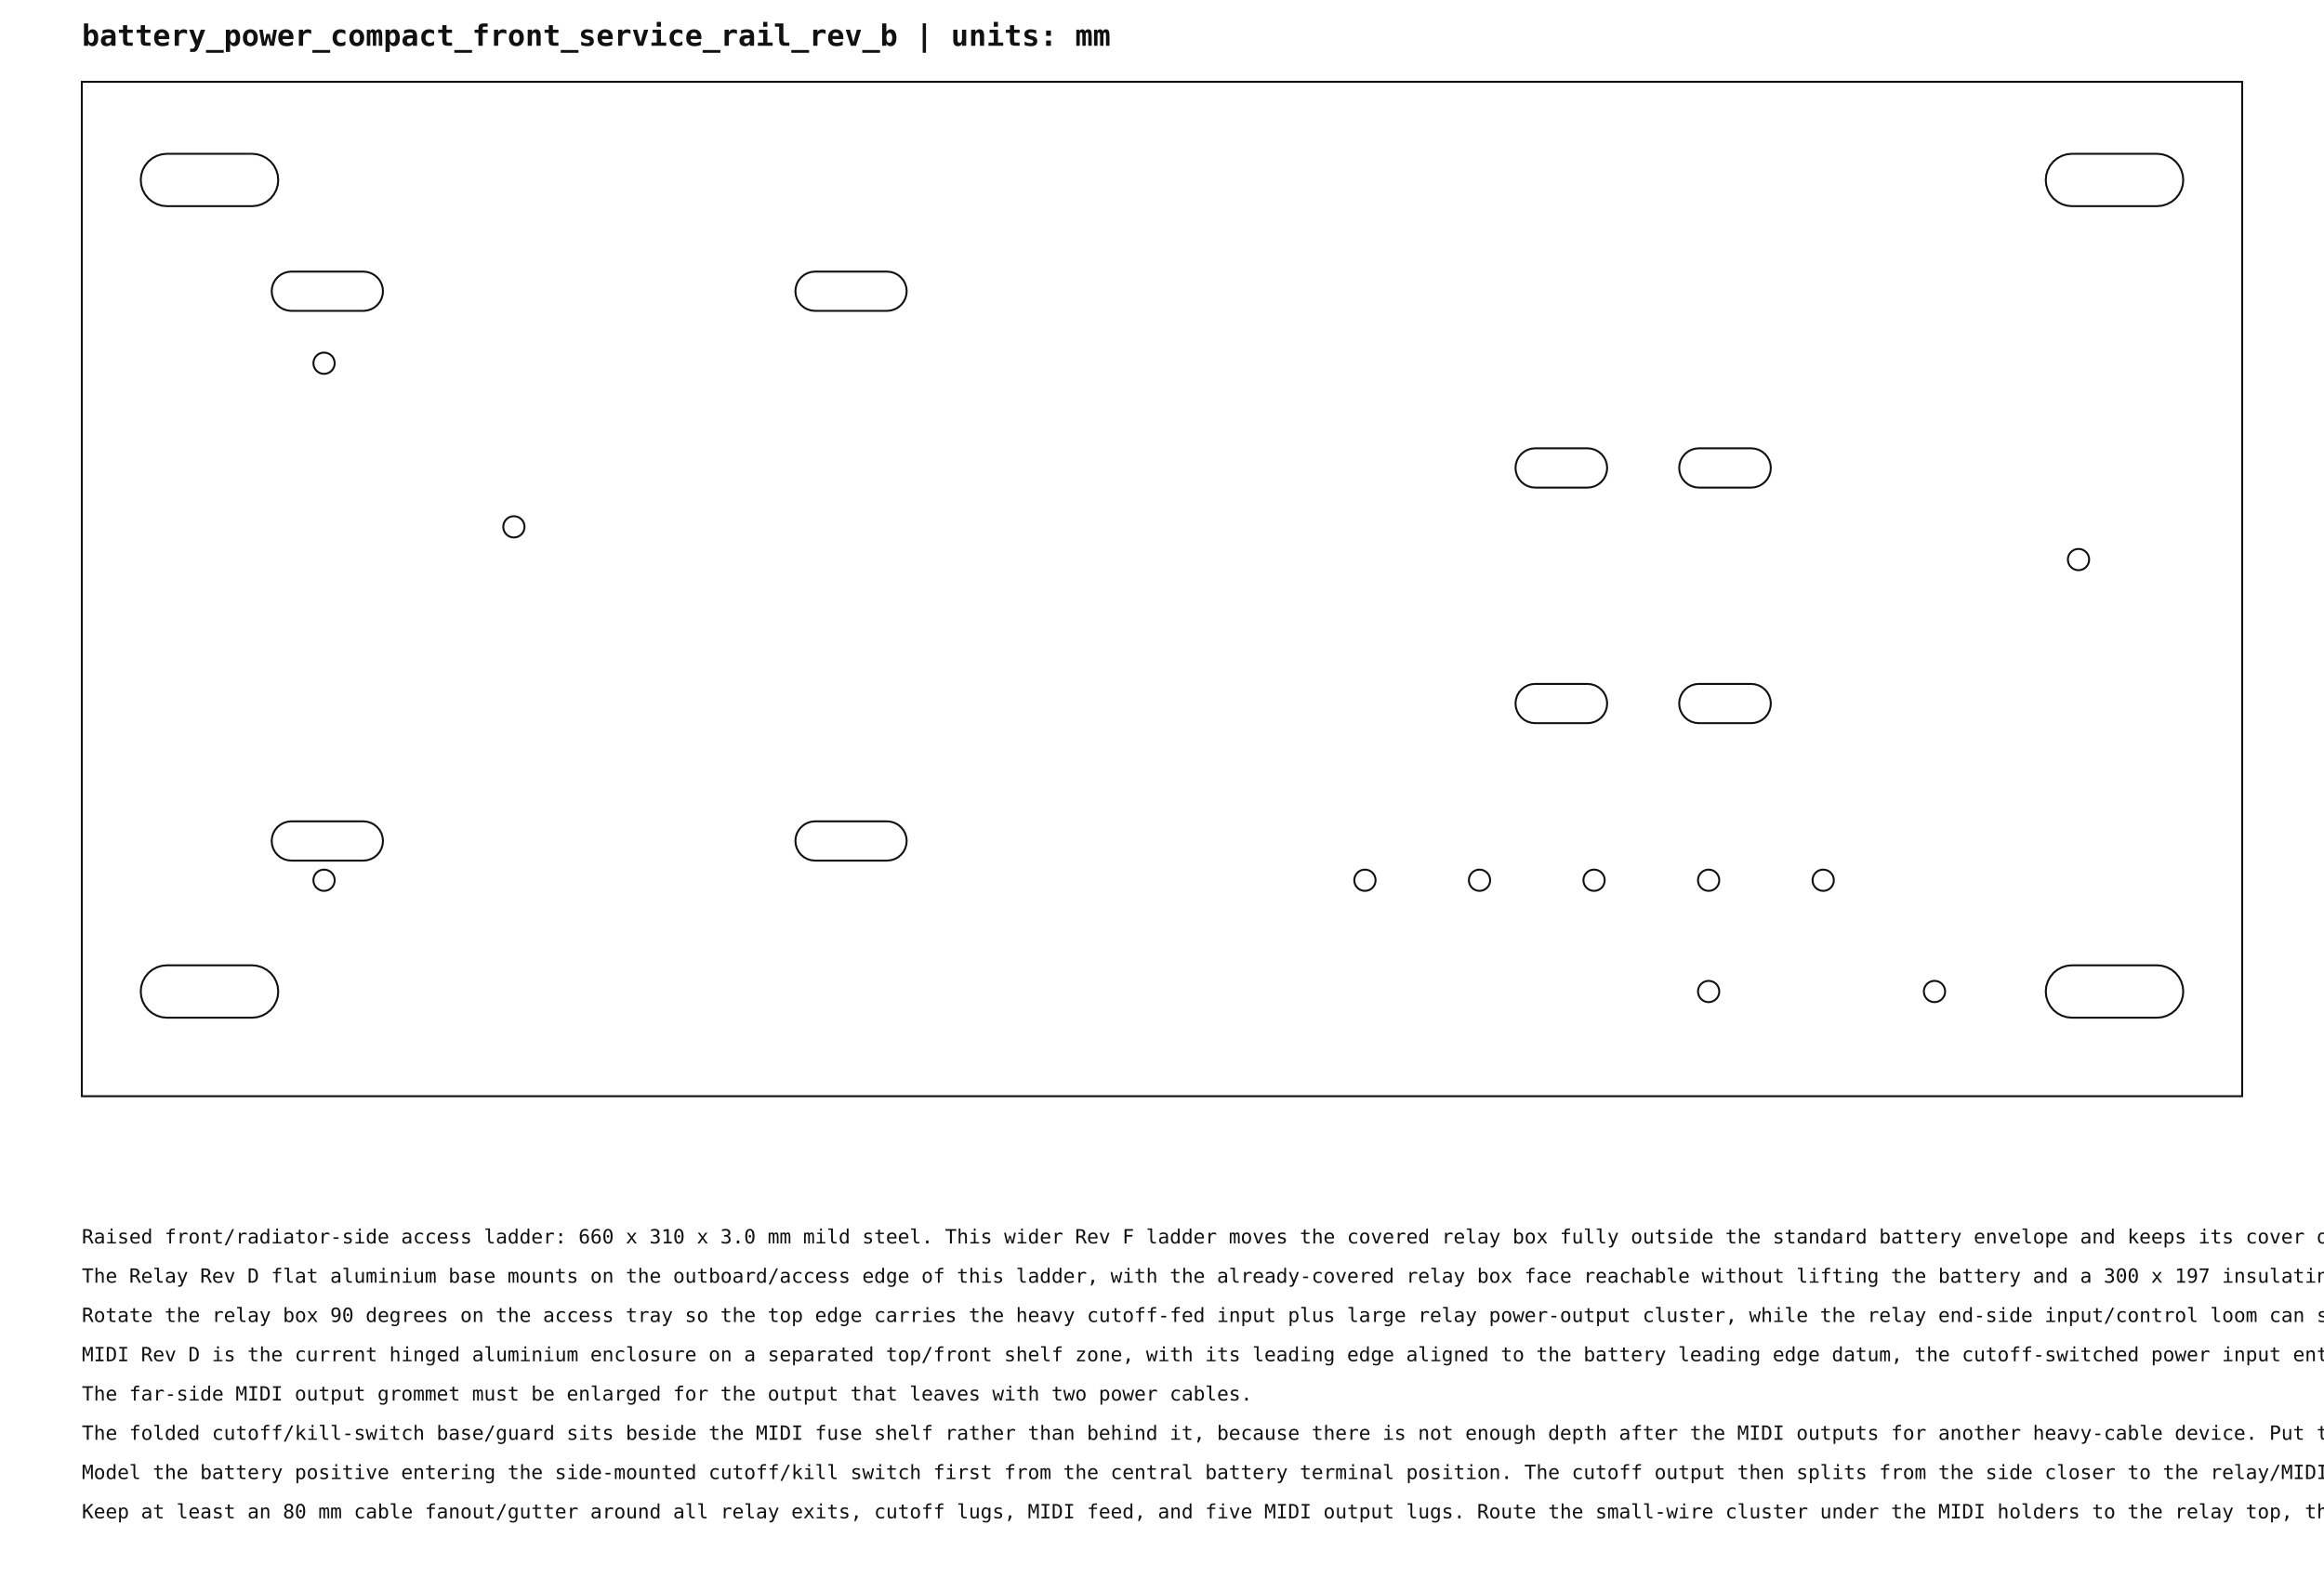
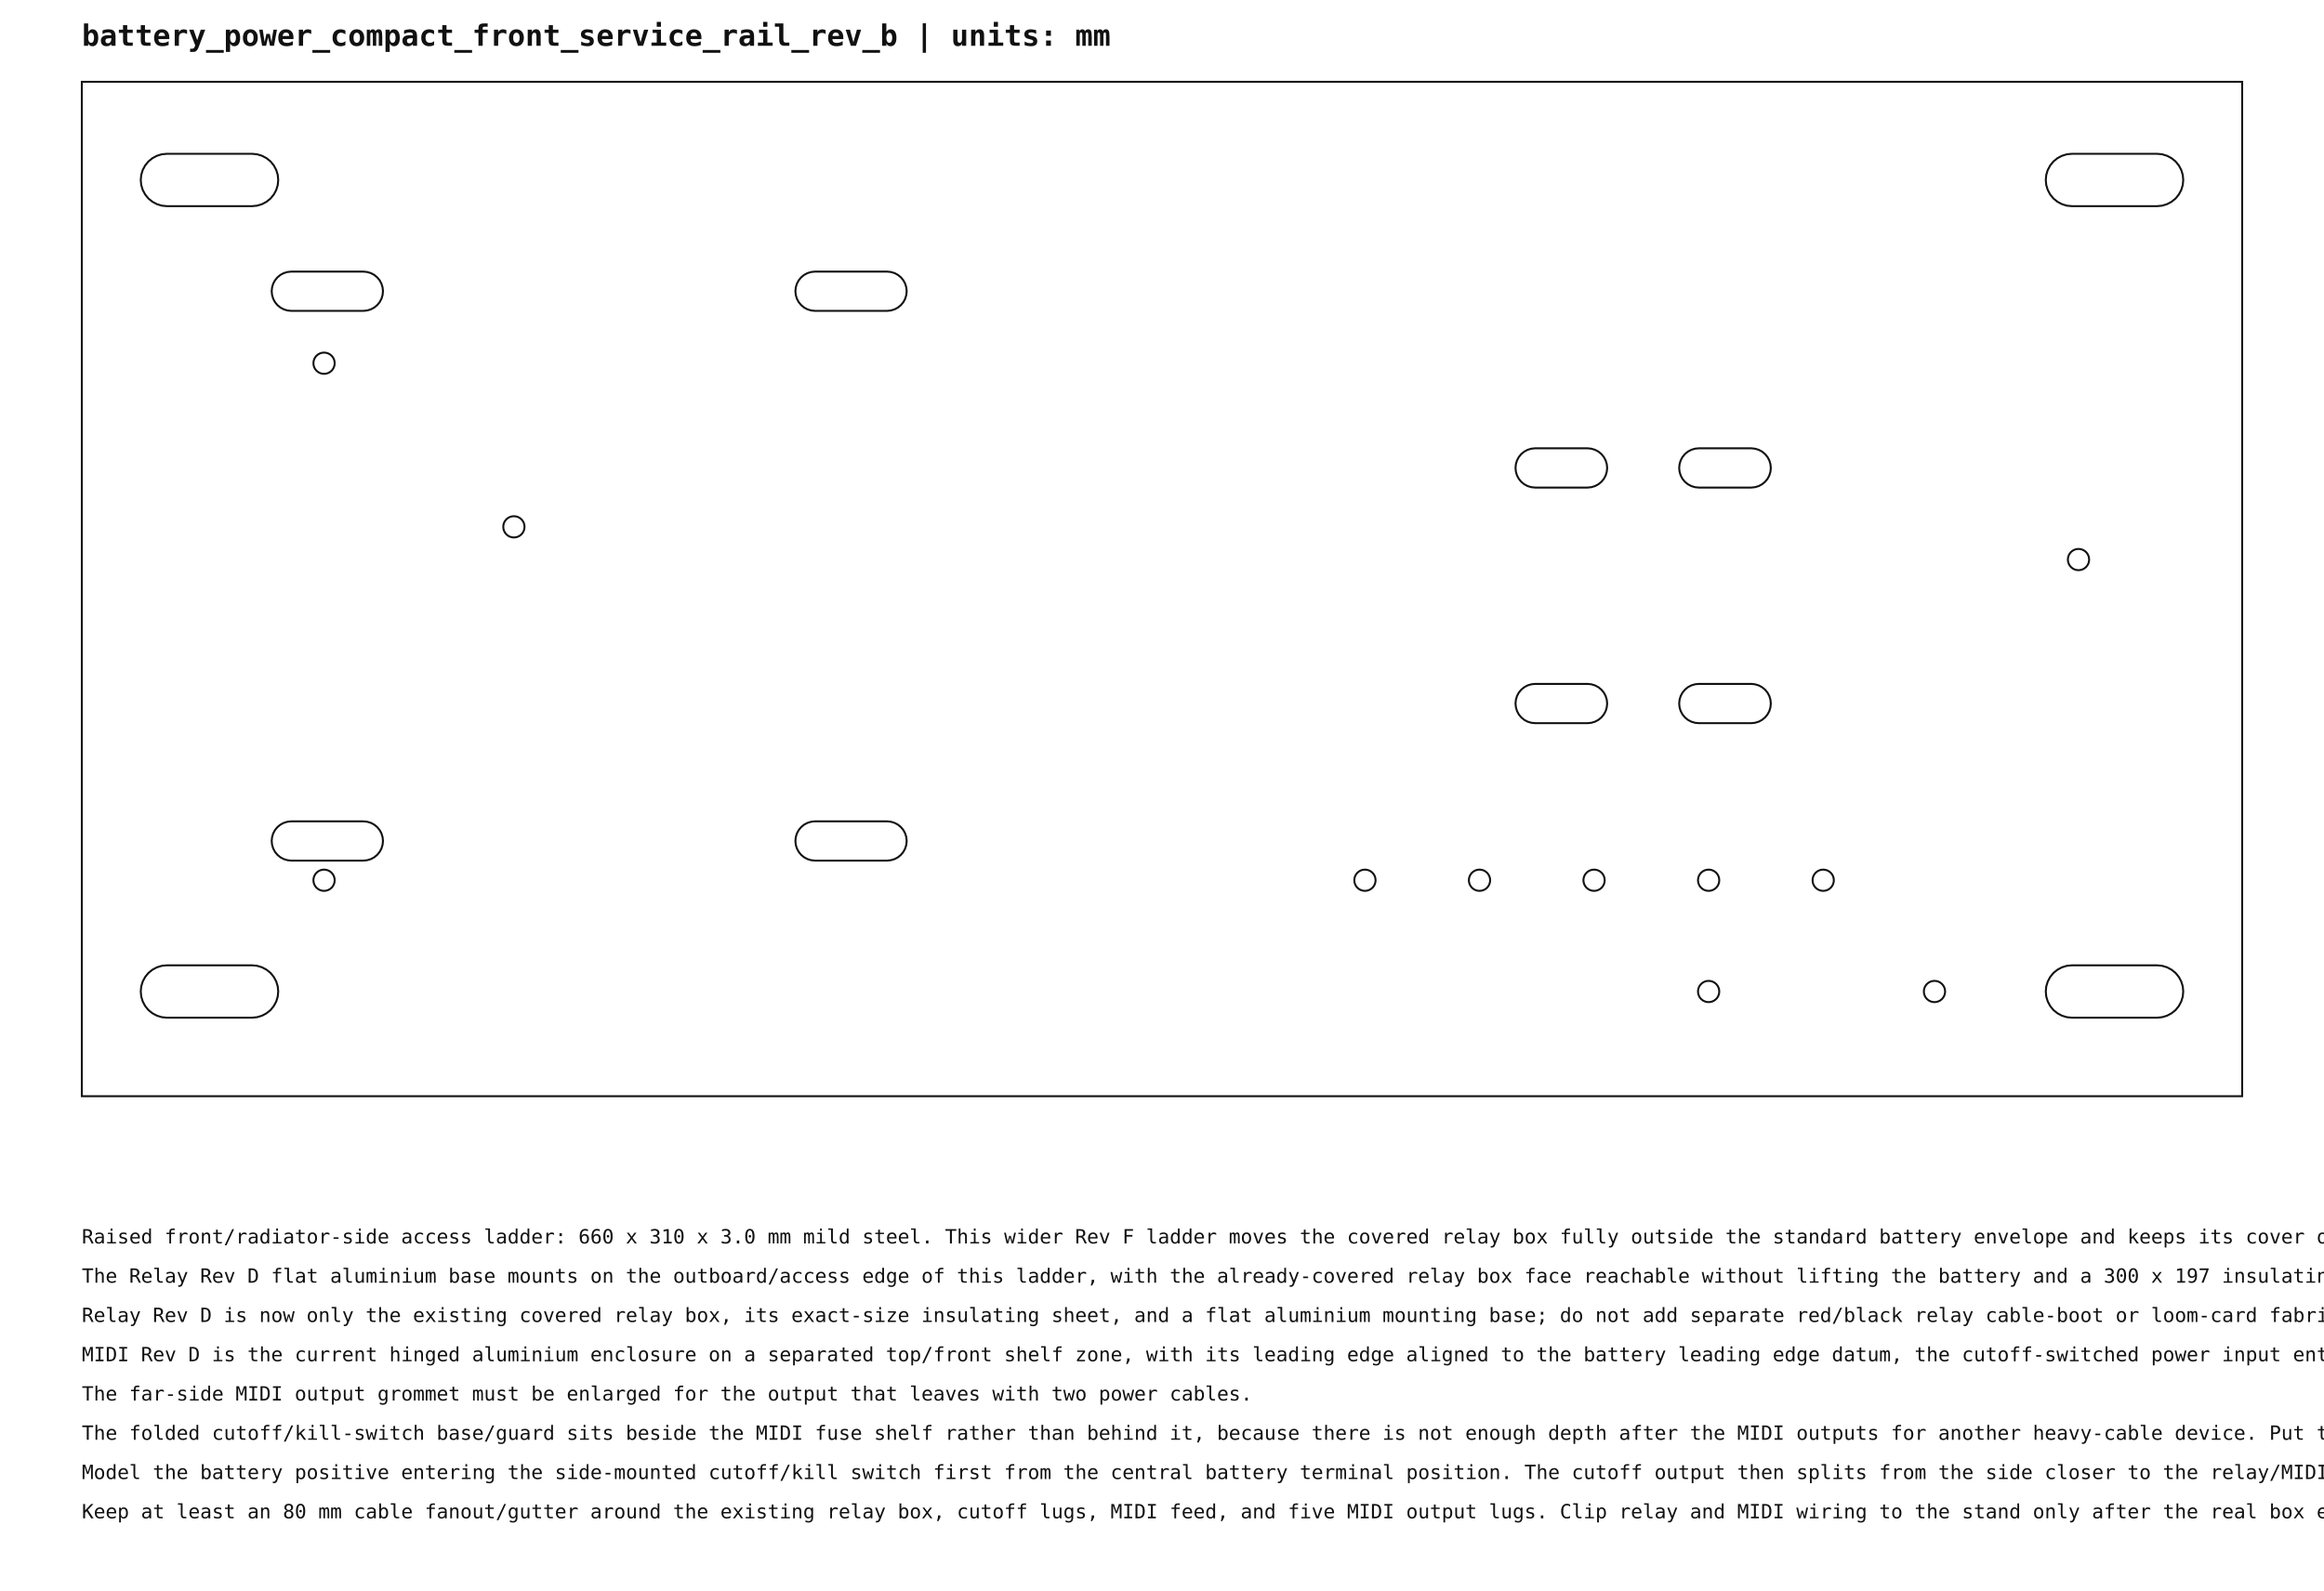
<svg xmlns="http://www.w3.org/2000/svg" width="710mm" height="486mm" viewBox="0 0 710 486">
  <style>
    .cut { fill: none; stroke: #111; stroke-width: 0.6; }
    .aux { fill: none; stroke: #666; stroke-width: 0.35; }
    .bend { stroke: #0b5fff; stroke-width: 0.4; stroke-dasharray: 3 2; }
    .title { font: 700 9px monospace; fill: #111; }
    .note { font: 6px monospace; fill: #111; }
  </style>
  <text x="25" y="14" class="title">battery_power_compact_front_service_rail_rev_b  |  units: mm</text>
  <g transform="translate(25,25)">
    <polygon class="cut" points="0,0 660,0 660,310 0,310" />
    <polygon class="cut" points="18,30 18.15,28.44 18.61,26.94 19.35,25.56 20.34,24.34 21.56,23.35 22.94,22.61 24.44,22.15 26,22 52,22 53.56,22.15 55.06,22.61 56.44,23.35 57.66,24.34 58.65,25.56 59.39,26.94 59.85,28.44 60,30 60,30 59.85,31.56 59.39,33.06 58.65,34.44 57.66,35.66 56.44,36.65 55.06,37.39 53.56,37.85 52,38 26,38 24.44,37.85 22.94,37.39 21.56,36.65 20.34,35.66 19.35,34.44 18.61,33.06 18.15,31.56 18,30" />
    <polygon class="cut" points="600,30 600.15,28.44 600.61,26.94 601.35,25.56 602.34,24.34 603.56,23.35 604.94,22.61 606.44,22.15 608,22 634,22 635.56,22.15 637.06,22.61 638.44,23.35 639.66,24.34 640.65,25.56 641.39,26.94 641.85,28.44 642,30 642,30 641.85,31.56 641.39,33.06 640.65,34.44 639.66,35.66 638.44,36.65 637.06,37.39 635.56,37.85 634,38 608,38 606.44,37.85 604.94,37.39 603.56,36.65 602.34,35.66 601.35,34.44 600.61,33.06 600.15,31.56 600,30" />
    <polygon class="cut" points="18,278 18.15,276.44 18.61,274.94 19.35,273.56 20.34,272.34 21.56,271.35 22.94,270.61 24.44,270.15 26,270 52,270 53.56,270.15 55.06,270.61 56.44,271.35 57.66,272.34 58.65,273.56 59.39,274.94 59.85,276.44 60,278 60,278 59.85,279.56 59.39,281.06 58.65,282.44 57.66,283.66 56.44,284.65 55.06,285.39 53.56,285.85 52,286 26,286 24.44,285.85 22.94,285.39 21.56,284.65 20.34,283.66 19.35,282.44 18.61,281.06 18.15,279.56 18,278" />
    <polygon class="cut" points="600,278 600.15,276.44 600.61,274.94 601.35,273.56 602.34,272.34 603.56,271.35 604.94,270.61 606.44,270.15 608,270 634,270 635.56,270.15 637.06,270.61 638.44,271.35 639.66,272.34 640.65,273.56 641.39,274.94 641.85,276.44 642,278 642,278 641.85,279.56 641.39,281.06 640.65,282.44 639.66,283.66 638.44,284.65 637.06,285.39 635.56,285.85 634,286 608,286 606.44,285.85 604.94,285.39 603.56,284.65 602.34,283.66 601.35,282.44 600.61,281.06 600.15,279.56 600,278" />
    <polygon class="cut" points="58,64 58.12,62.83 58.46,61.7 59.01,60.67 59.76,59.76 60.67,59.01 61.7,58.46 62.83,58.12 64,58 86,58 87.17,58.12 88.3,58.46 89.33,59.01 90.24,59.76 90.99,60.67 91.54,61.7 91.88,62.83 92,64 92,64 91.88,65.17 91.54,66.3 90.99,67.33 90.24,68.24 89.33,68.99 88.3,69.54 87.17,69.88 86,70 64,70 62.83,69.88 61.7,69.54 60.67,68.99 59.76,68.24 59.01,67.33 58.46,66.3 58.12,65.17 58,64" />
    <polygon class="cut" points="218,64 218.12,62.83 218.46,61.7 219.01,60.67 219.76,59.76 220.67,59.01 221.7,58.46 222.83,58.12 224,58 246,58 247.17,58.12 248.3,58.46 249.33,59.01 250.24,59.76 250.99,60.67 251.54,61.7 251.88,62.83 252,64 252,64 251.88,65.17 251.54,66.3 250.99,67.33 250.24,68.24 249.33,68.99 248.3,69.54 247.17,69.88 246,70 224,70 222.83,69.88 221.7,69.54 220.67,68.99 219.76,68.24 219.01,67.33 218.46,66.3 218.12,65.17 218,64" />
    <polygon class="cut" points="58,232 58.12,230.83 58.46,229.7 59.01,228.67 59.76,227.76 60.67,227.01 61.7,226.46 62.83,226.12 64,226 86,226 87.17,226.12 88.3,226.46 89.33,227.01 90.24,227.76 90.99,228.67 91.54,229.7 91.88,230.83 92,232 92,232 91.88,233.17 91.54,234.3 90.99,235.33 90.24,236.24 89.33,236.99 88.3,237.54 87.17,237.88 86,238 64,238 62.83,237.88 61.7,237.54 60.67,236.99 59.76,236.24 59.01,235.33 58.46,234.3 58.12,233.17 58,232" />
    <polygon class="cut" points="218,232 218.12,230.83 218.46,229.7 219.01,228.67 219.76,227.76 220.67,227.01 221.7,226.46 222.83,226.12 224,226 246,226 247.17,226.12 248.3,226.46 249.33,227.01 250.24,227.76 250.99,228.67 251.54,229.7 251.88,230.83 252,232 252,232 251.88,233.17 251.54,234.3 250.99,235.33 250.24,236.24 249.33,236.99 248.3,237.54 247.17,237.88 246,238 224,238 222.83,237.88 221.7,237.54 220.67,236.99 219.76,236.24 219.01,235.33 218.46,234.3 218.12,233.17 218,232" />
    <polygon class="cut" points="438,118 438.12,116.83 438.46,115.7 439.01,114.67 439.76,113.76 440.67,113.01 441.7,112.46 442.83,112.12 444,112 460,112 461.17,112.12 462.3,112.46 463.33,113.01 464.24,113.76 464.99,114.67 465.54,115.7 465.88,116.83 466,118 466,118 465.88,119.17 465.54,120.3 464.99,121.33 464.24,122.24 463.33,122.99 462.3,123.54 461.17,123.88 460,124 444,124 442.83,123.88 441.7,123.54 440.67,122.99 439.76,122.24 439.01,121.33 438.46,120.3 438.12,119.17 438,118" />
    <polygon class="cut" points="488,118 488.12,116.83 488.46,115.7 489.01,114.67 489.76,113.76 490.67,113.01 491.7,112.46 492.83,112.12 494,112 510,112 511.17,112.12 512.3,112.46 513.33,113.01 514.24,113.76 514.99,114.67 515.54,115.7 515.88,116.83 516,118 516,118 515.88,119.17 515.54,120.3 514.99,121.33 514.24,122.24 513.33,122.99 512.3,123.54 511.17,123.88 510,124 494,124 492.83,123.88 491.7,123.54 490.67,122.99 489.76,122.24 489.01,121.33 488.46,120.3 488.12,119.17 488,118" />
    <polygon class="cut" points="438,190 438.12,188.83 438.46,187.7 439.01,186.67 439.76,185.76 440.67,185.01 441.7,184.46 442.83,184.12 444,184 460,184 461.17,184.12 462.3,184.46 463.33,185.01 464.24,185.76 464.99,186.67 465.54,187.7 465.88,188.83 466,190 466,190 465.88,191.17 465.54,192.3 464.99,193.33 464.24,194.24 463.33,194.99 462.3,195.54 461.17,195.88 460,196 444,196 442.83,195.88 441.7,195.54 440.67,194.99 439.76,194.24 439.01,193.33 438.46,192.3 438.12,191.17 438,190" />
    <polygon class="cut" points="488,190 488.12,188.83 488.46,187.7 489.01,186.67 489.76,185.76 490.67,185.01 491.7,184.46 492.83,184.12 494,184 510,184 511.17,184.12 512.3,184.46 513.33,185.01 514.24,185.76 514.99,186.67 515.54,187.7 515.88,188.83 516,190 516,190 515.88,191.17 515.54,192.3 514.99,193.33 514.24,194.24 513.33,194.99 512.3,195.54 511.17,195.88 510,196 494,196 492.83,195.88 491.7,195.54 490.67,194.99 489.76,194.24 489.01,193.33 488.46,192.3 488.12,191.17 488,190" />
    <circle class="cut" cx="74" cy="86" r="3.25" />
    <circle class="cut" cx="132" cy="136" r="3.25" />
    <circle class="cut" cx="74" cy="244" r="3.25" />
    <circle class="cut" cx="392" cy="244" r="3.25" />
    <circle class="cut" cx="427" cy="244" r="3.25" />
    <circle class="cut" cx="462" cy="244" r="3.25" />
    <circle class="cut" cx="497" cy="244" r="3.25" />
    <circle class="cut" cx="532" cy="244" r="3.25" />
    <circle class="cut" cx="497" cy="278" r="3.25" />
    <circle class="cut" cx="566" cy="278" r="3.25" />
    <circle class="cut" cx="610" cy="146" r="3.25" />
  </g>
  <text x="25" y="380" class="note">Raised front/radiator-side access ladder: 660 x 310 x 3.0 mm mild steel. This wider Rev F ladder moves the covered relay box fully outside the standard battery envelope and keeps its cover openable with the battery installed.</text>
  <text x="25" y="392" class="note">The Relay Rev D flat aluminium base mounts on the outboard/access edge of this ladder, with the already-covered relay box face reachable without lifting the battery and a 300 x 197 insulating sheet between the relay box and the aluminium base.</text>
-   <text x="25" y="404" class="note">Rotate the relay box 90 degrees on the access tray so the top edge carries the heavy cutoff-fed input plus large relay power-output cluster, while the relay end-side input/control loom can split toward the cabin and local engine-bay branches.</text>
+   <text x="25" y="404" class="note">Relay Rev D is now only the existing covered relay box, its exact-size insulating sheet, and a flat aluminium mounting base; do not add separate red/black relay cable-boot or loom-card fabrication above the box.</text>
  <text x="25" y="416" class="note">MIDI Rev D is the current hinged aluminium enclosure on a separated top/front shelf zone, with its leading edge aligned to the battery leading edge datum, the cutoff-switched power input entering the fuse 4 / second-from-last holder grommet, and five grommeted outputs leaving the opposite side.</text>
  <text x="25" y="428" class="note">The far-side MIDI output grommet must be enlarged for the output that leaves with two power cables.</text>
  <text x="25" y="440" class="note">The folded cutoff/kill-switch base/guard sits beside the MIDI fuse shelf rather than behind it, because there is not enough depth after the MIDI outputs for another heavy-cable device. Put the far-side cutoff stud to the battery and the near-side switched stud toward the relay/MIDI split.</text>
-   <text x="25" y="452" class="note">Model the battery positive entering the side-mounted cutoff/kill switch first from the central battery terminal position. The cutoff output then splits from the side closer to the relay/MIDI equipment: one branch to the rotated relay top power input and one branch to the second-from-last MIDI holder input.</text>
-   <text x="25" y="464" class="note">Keep at least an 80 mm cable fanout/gutter around all relay exits, cutoff lugs, MIDI feed, and five MIDI output lugs. Route the small-wire cluster under the MIDI holders to the relay top, then route relay end-side inputs toward the cabin where most branches will continue. Do not cut final holes until the battery-cavity map proves radiator, hose, steering, bonnet, tool, battery removal, and cable-bend clearance.</text>
+   <text x="25" y="452" class="note">Model the battery positive entering the side-mounted cutoff/kill switch first from the central battery terminal position. The cutoff output then splits from the side closer to the relay/MIDI equipment: one branch to the existing relay box feed and one branch to the second-from-last MIDI holder input.</text>
+   <text x="25" y="464" class="note">Keep at least an 80 mm cable fanout/gutter around the existing relay box, cutoff lugs, MIDI feed, and five MIDI output lugs. Clip relay and MIDI wiring to the stand only after the real box exits and cable bends are checked. Do not cut final holes until the battery-cavity map proves radiator, hose, steering, bonnet, tool, battery removal, and cable-bend clearance.</text>
</svg>
